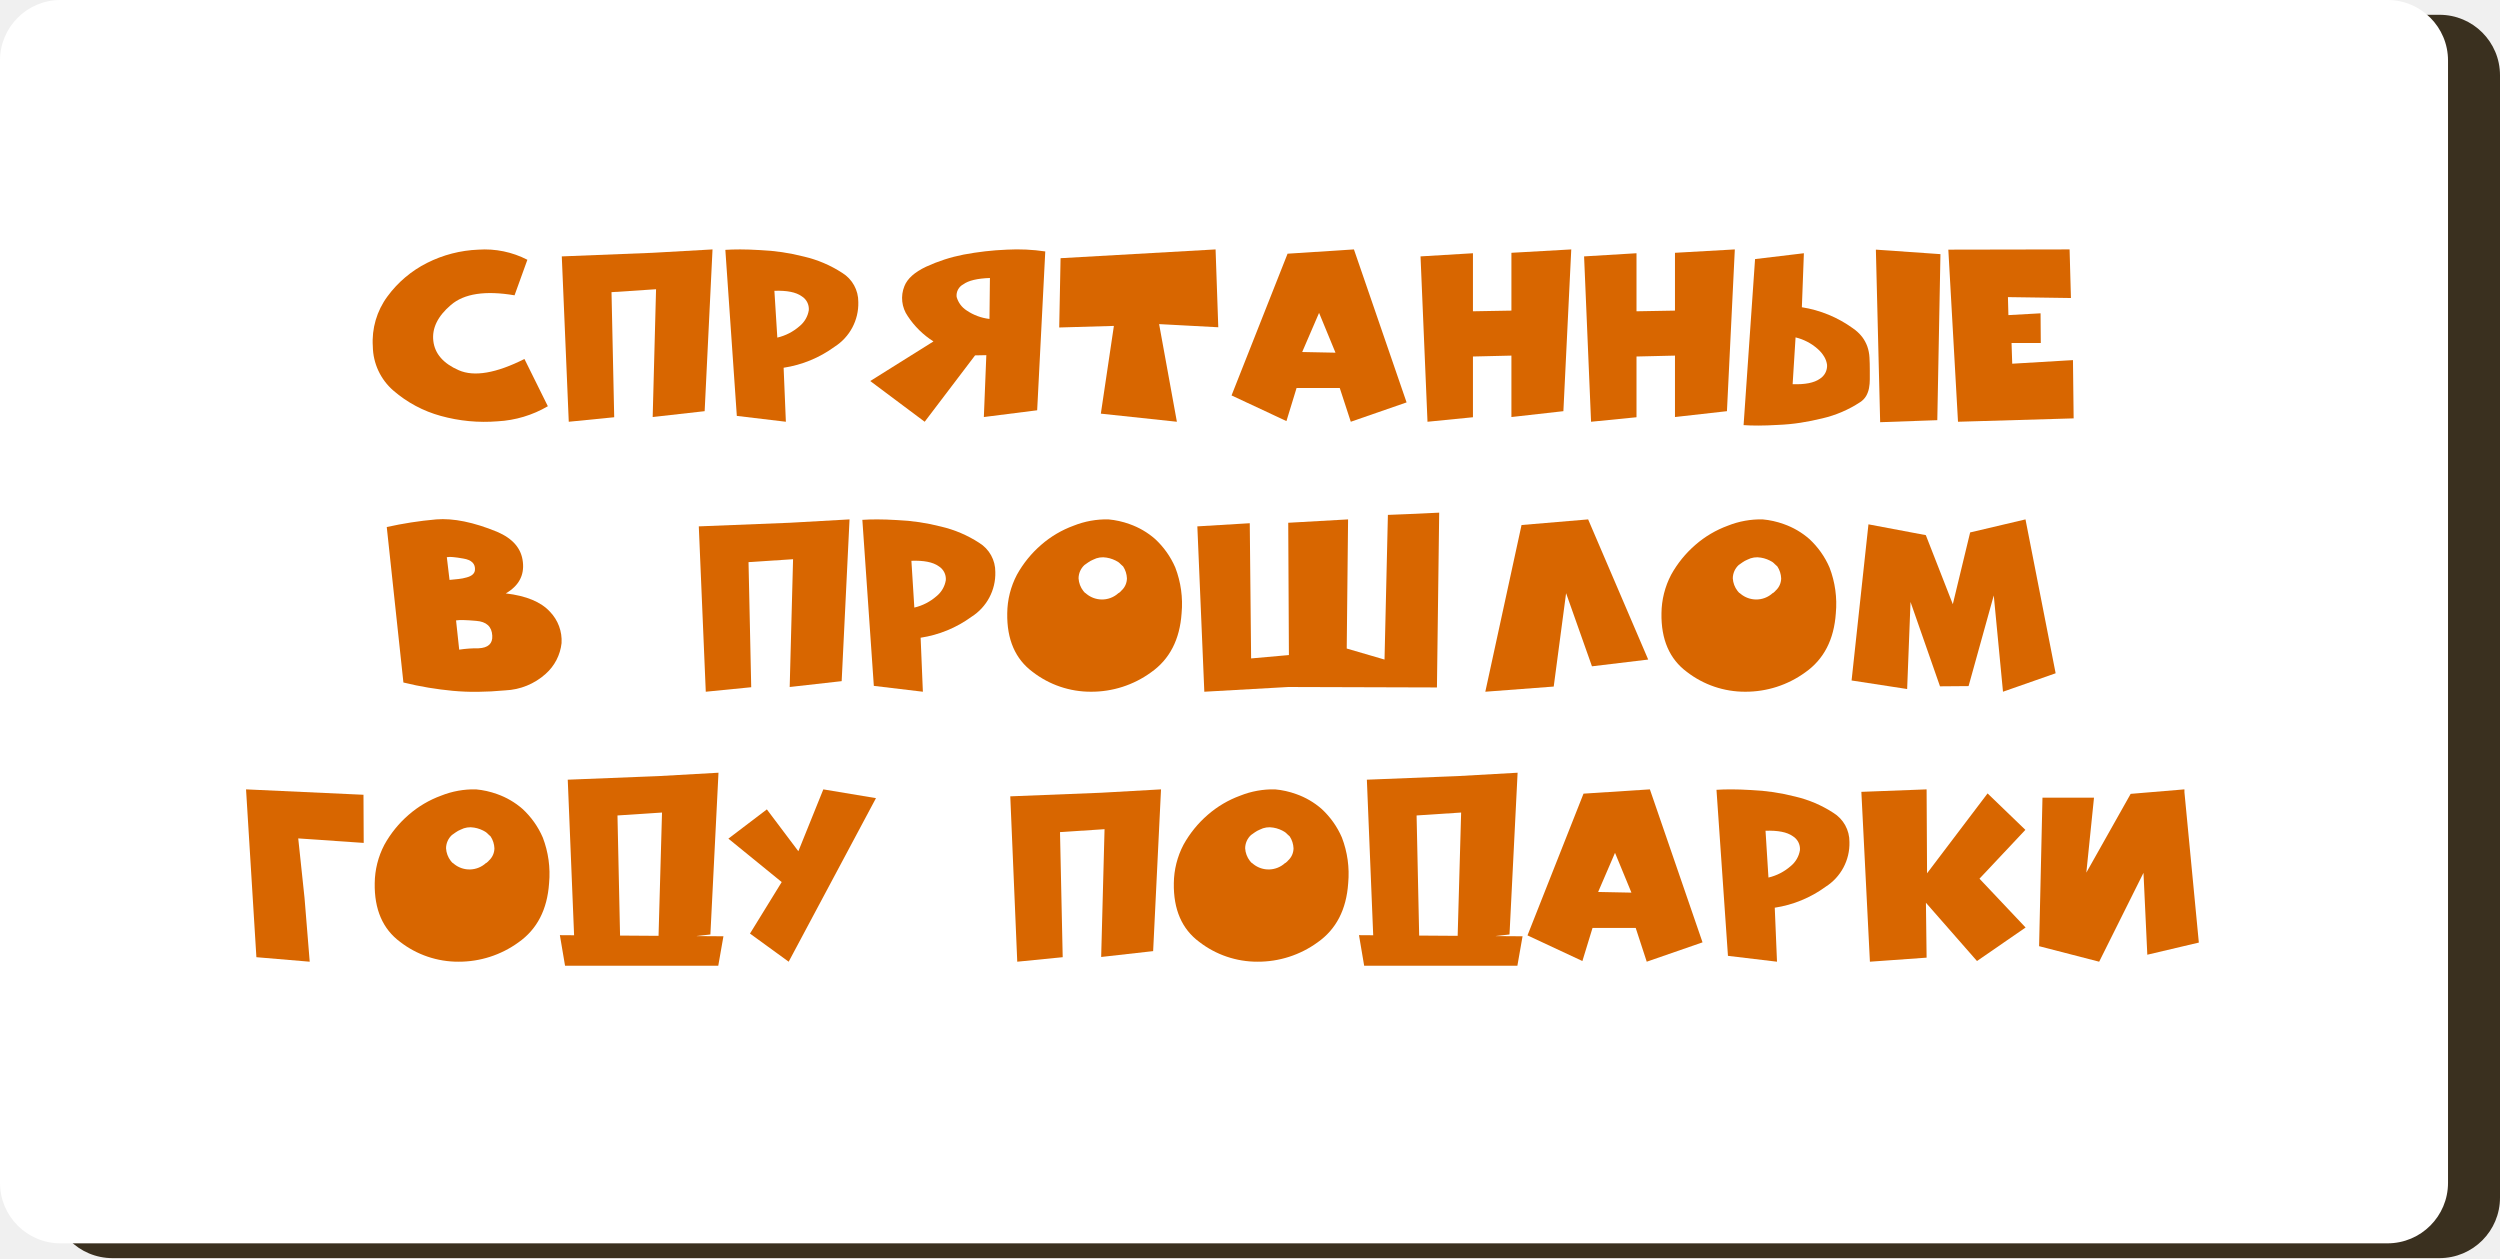
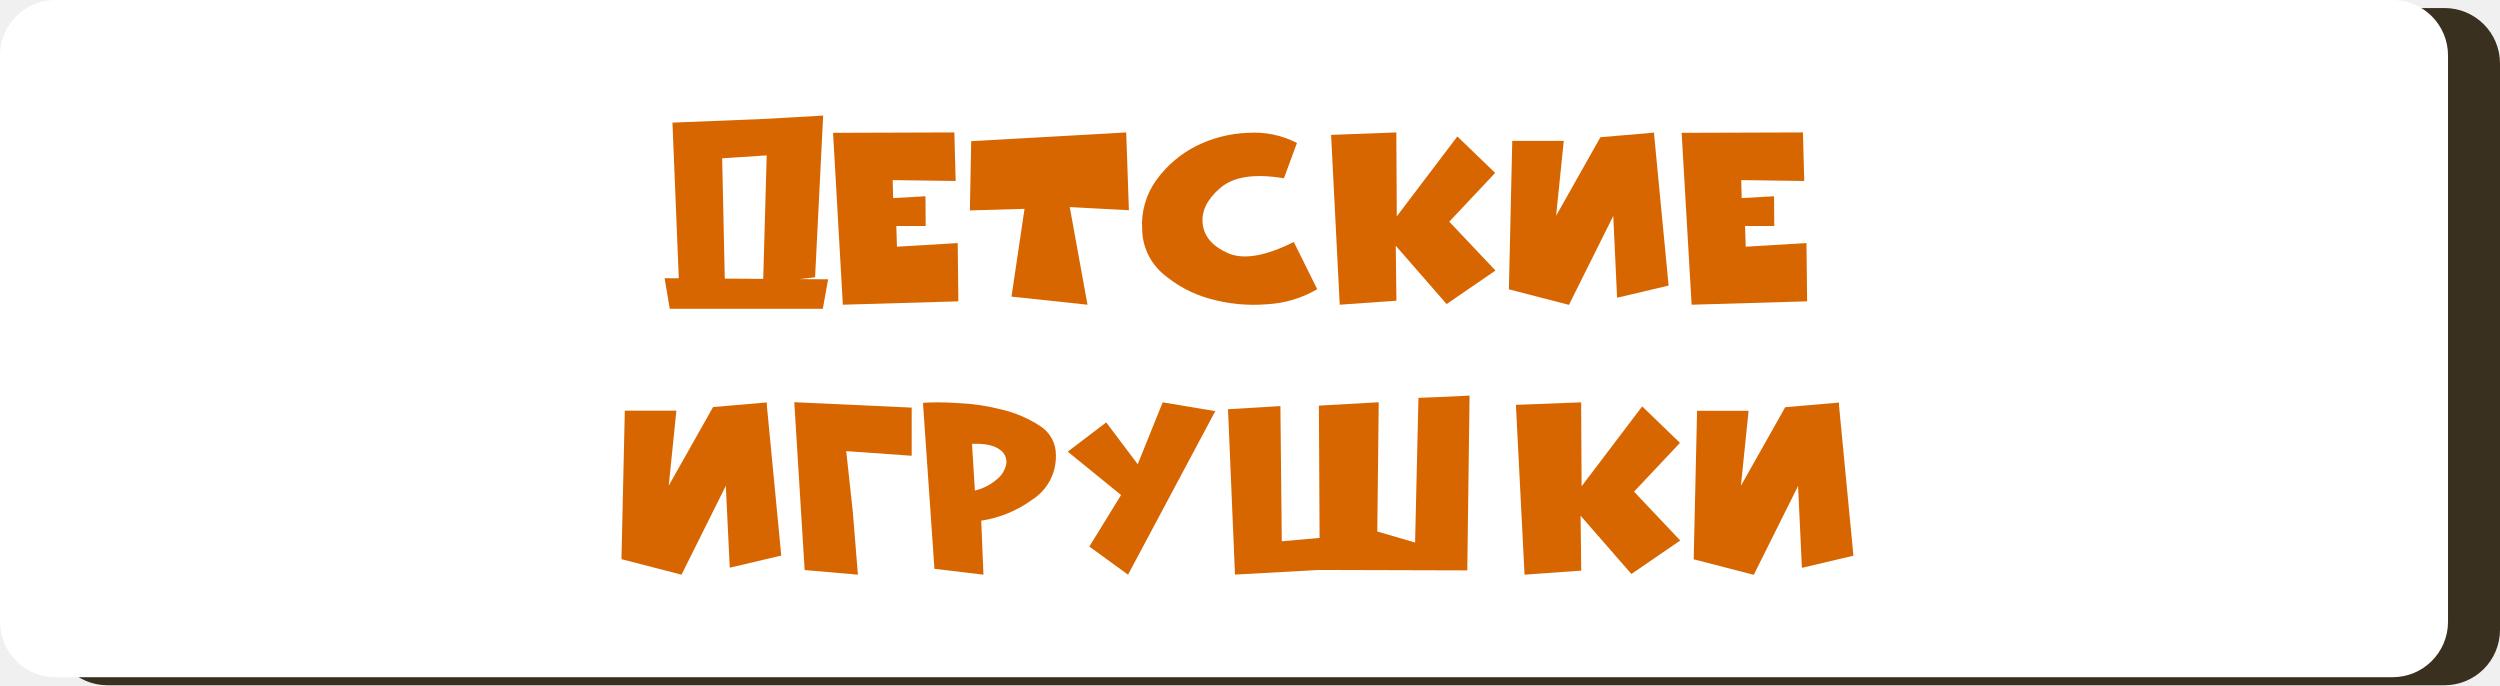
- <svg xmlns="http://www.w3.org/2000/svg" id="cbb5dd28-a66f-446e-afe0-ec9e99349c0a" data-name="не фанерные объекты наведение мышкой" viewBox="0 0 495.867 249.545">
-   <rect x="10.31" y="2.933" width="485.557" height="246.612" rx="12" ry="12" style="fill:#3a301f" />
-   <rect width="485.557" height="246.612" rx="12" ry="12" style="fill:#fff" />
-   <path d="M1355.176,637.802q-8.701-1.474-12.629,1.919-3.927,3.346-3.48,7.14.445,3.792,5.043,5.801,4.595,2.008,13.03-2.231l4.641,9.371a22.03,22.03,0,0,1-9.951,2.99,32.367,32.367,0,0,1-11.29-1.071,24.077,24.077,0,0,1-9.371-4.998,11.805,11.805,0,0,1-4.105-8.791,14.988,14.988,0,0,1,2.9-9.906,22.043,22.043,0,0,1,7.854-6.648,24.767,24.767,0,0,1,10.174-2.633,18.422,18.422,0,0,1,9.729,2.008Z" transform="translate(-1253.117 -579.2276)" style="fill:#d86600" />
-   <path d="M1382.574,629.368l11.87-.669-1.562,32.085-10.308,1.16.669-25.347-8.835.58.535,24.811-9.014.893-1.384-32.798Z" transform="translate(-1253.117 -579.2276)" style="fill:#d86600" />
-   <path d="M1408.545,652.126l.446,10.754-9.728-1.16-2.276-32.933q1.25-.088,2.945-.089,1.696,0,3.927.134a42.322,42.322,0,0,1,8.746,1.294,23.766,23.766,0,0,1,7.542,3.213,6.714,6.714,0,0,1,3.213,5.802,10.177,10.177,0,0,1-4.73,8.88,22.976,22.976,0,0,1-10.085,4.149Zm-1.249-5.936a10.213,10.213,0,0,0,4.418-2.275,5.139,5.139,0,0,0,1.829-3.168,2.976,2.976,0,0,0-1.428-2.767q-1.696-1.206-5.399-1.071Z" transform="translate(-1253.117 -579.2276)" style="fill:#d86600" />
-   <path d="M1448.751,649.672l-2.231.044-9.996,13.164-10.799-8.077,12.54-7.854a16.973,16.973,0,0,1-5.088-4.998,6.277,6.277,0,0,1-.669-5.979q.892-2.231,4.284-3.837a32.71,32.71,0,0,1,7.452-2.41q2.142-.401,4.261-.647,2.12-.245,4.352-.334a37.726,37.726,0,0,1,7.586.356l-1.606,31.505-10.576,1.339Zm.714-15.307q-3.749.135-5.266,1.25a2.506,2.506,0,0,0-1.339,2.499,4.668,4.668,0,0,0,1.964,2.677,10.099,10.099,0,0,0,4.552,1.696Z" transform="translate(-1253.117 -579.2276)" style="fill:#d86600" />
-   <path d="M1463.477,630.439l30.746-1.74.536,15.439-11.736-.624,3.525,19.366-15.083-1.606,2.588-17.403-10.844.312Z" transform="translate(-1253.117 -579.2276)" style="fill:#d86600" />
-   <path d="M1521.666,628.699l10.442,30.344-11.066,3.838-2.188-6.693h-8.567l-2.008,6.56-10.889-5.087,11.111-28.113Zm-3.659,20.482-3.257-7.898-3.348,7.765Z" transform="translate(-1253.117 -579.2276)" style="fill:#d86600" />
-   <path d="M1534.874,630.082l10.397-.625v11.513l7.631-.134V629.368l11.87-.669-1.562,32.085-10.308,1.16V649.761l-7.631.179v12.048l-9.014.893Z" transform="translate(-1253.117 -579.2276)" style="fill:#d86600" />
-   <path d="M1567.315,630.082l10.397-.625v11.513l7.631-.134V629.368l11.87-.669-1.562,32.085-10.308,1.16V649.761l-7.631.179v12.048l-9.014.893Z" transform="translate(-1253.117 -579.2276)" style="fill:#d86600" />
-   <path d="M1610.511,640.167a23.568,23.568,0,0,1,10.085,4.149,8.266,8.266,0,0,1,1.874,1.74,7.157,7.157,0,0,1,1.026,1.896,7.809,7.809,0,0,1,.424,2.165q.067,1.16.067,2.543v1.808a9.393,9.393,0,0,1-.156,1.74,5.001,5.001,0,0,1-.559,1.539,3.692,3.692,0,0,1-1.204,1.25,23.244,23.244,0,0,1-7.497,3.213q-2.187.535-4.351.87a39.059,39.059,0,0,1-4.396.424q-2.232.133-3.949.134-1.718,0-2.923-.089l2.275-32.933,9.684-1.16-.401,10.754Zm-1.83,15.261q3.703.135,5.399-1.07a3.04,3.04,0,0,0,1.429-2.768,4.283,4.283,0,0,0-.536-1.562,6.406,6.406,0,0,0-1.339-1.606,10.207,10.207,0,0,0-4.373-2.275Zm17.359,7.542,11.334-.402.625-32.932-12.808-.893Z" transform="translate(-1253.117 -579.2276)" style="fill:#d86600" />
-   <path d="M1663.613,628.699l.268,9.639-12.495-.179.09,3.57,6.381-.357.045,5.891h-5.801l.134,4.105,12.048-.714.134,11.558-22.937.669-1.919-34.137Z" transform="translate(-1253.117 -579.2276)" style="fill:#d86600" />
-   <path d="M1329.829,683.765q2.41-.536,4.842-.915,2.432-.379,4.976-.603,5.087-.401,12.049,2.454,4.729,2.008,5.132,6.024.445,3.973-3.392,6.203,6.067.713,8.746,3.614a8.26,8.26,0,0,1,2.32,6.247,9.54,9.54,0,0,1-3.168,6.113,12.8,12.8,0,0,1-7.988,3.258q-2.9.268-5.488.29a47.918,47.918,0,0,1-4.953-.201q-2.366-.223-4.797-.624-2.433-.401-4.976-1.026Zm12.45,10.486q.938-.089,1.785-.179a8.999,8.999,0,0,0,1.606-.312q1.516-.401,1.651-1.428.177-1.917-2.32-2.32-1.251-.223-2.053-.29a4.323,4.323,0,0,0-1.205.022Zm1.919,13.833a23.327,23.327,0,0,1,3.838-.268q2.855-.133,2.722-2.499-.133-2.722-3.213-2.945-1.518-.133-2.499-.156a7.928,7.928,0,0,0-1.473.067Z" transform="translate(-1253.117 -579.2276)" style="fill:#d86600" />
-   <path d="M1409.75,682.916l11.87-.669-1.562,32.085L1409.75,715.493l.669-25.347-8.835.58.535,24.811-9.014.893-1.384-32.798Z" transform="translate(-1253.117 -579.2276)" style="fill:#d86600" />
-   <path d="M1435.72,705.675l.446,10.754-9.728-1.16-2.276-32.933q1.25-.088,2.945-.089,1.696,0,3.927.134a42.322,42.322,0,0,1,8.746,1.294,23.766,23.766,0,0,1,7.542,3.213,6.714,6.714,0,0,1,3.213,5.802,10.177,10.177,0,0,1-4.73,8.88,22.976,22.976,0,0,1-10.085,4.149Zm-1.249-5.936a10.213,10.213,0,0,0,4.418-2.275,5.139,5.139,0,0,0,1.829-3.168,2.976,2.976,0,0,0-1.428-2.767q-1.696-1.206-5.399-1.071Z" transform="translate(-1253.117 -579.2276)" style="fill:#d86600" />
-   <path d="M1487.484,700.856q-.536,7.854-6.069,11.735a20.082,20.082,0,0,1-11.914,3.838,18.779,18.779,0,0,1-11.558-3.927q-5.177-3.836-5.043-11.646a16.761,16.761,0,0,1,1.919-7.631,21.783,21.783,0,0,1,4.819-5.935,20.521,20.521,0,0,1,6.426-3.794,17.545,17.545,0,0,1,6.917-1.249,16.742,16.742,0,0,1,4.194.938,15.443,15.443,0,0,1,5.043,2.944,16.729,16.729,0,0,1,4.016,5.668A20.105,20.105,0,0,1,1487.484,700.856Zm-12.539-3.972a.73.73,0,0,0,.312-.224,1.14,1.14,0,0,0,.269-.268,3.314,3.314,0,0,0,1.115-2.454,4.645,4.645,0,0,0-.759-2.365c-.06-.059-.134-.126-.223-.2-.09-.074-.179-.156-.269-.246-.06-.059-.126-.126-.2-.2a1.68,1.68,0,0,0-.245-.201,6.11,6.11,0,0,0-2.321-.893,4.115,4.115,0,0,0-2.677.401,4.84,4.84,0,0,0-.982.536,8.564,8.564,0,0,0-.758.535,3.628,3.628,0,0,0-1.16,2.633,4.516,4.516,0,0,0,.937,2.499,1.704,1.704,0,0,1,.156.179,1.704,1.704,0,0,0,.156.179,1.161,1.161,0,0,1,.179.111,1.794,1.794,0,0,1,.179.156,4.861,4.861,0,0,0,2.9,1.07,4.806,4.806,0,0,0,3.436-1.294Z" transform="translate(-1253.117 -579.2276)" style="fill:#d86600" />
-   <path d="M1508.635,715.493l-16.645.937-1.384-32.798,10.397-.625.268,26.818,7.497-.669-.134-26.239,11.87-.669-.268,25.614,7.496,2.187.67-28.693,5.533-.223,4.641-.224-.446,34.673Z" transform="translate(-1253.117 -579.2276)" style="fill:#d86600" />
-   <path d="M1547.725,716.429l7.185-33.066,13.209-1.115,11.914,27.801-11.155,1.339-5.132-14.503-2.454,18.519Z" transform="translate(-1253.117 -579.2276)" style="fill:#d86600" />
-   <path d="M1617.249,700.856q-.536,7.854-6.069,11.735a20.082,20.082,0,0,1-11.914,3.838,18.779,18.779,0,0,1-11.558-3.927q-5.177-3.836-5.043-11.646a16.761,16.761,0,0,1,1.919-7.631,21.783,21.783,0,0,1,4.819-5.935,20.521,20.521,0,0,1,6.426-3.794,17.545,17.545,0,0,1,6.917-1.249,16.742,16.742,0,0,1,4.194.938,15.443,15.443,0,0,1,5.043,2.944,16.729,16.729,0,0,1,4.016,5.668A20.105,20.105,0,0,1,1617.249,700.856ZM1604.71,696.884a.73.73,0,0,0,.312-.224,1.14,1.14,0,0,0,.269-.268,3.314,3.314,0,0,0,1.115-2.454,4.645,4.645,0,0,0-.759-2.365c-.06-.059-.134-.126-.223-.2-.09-.074-.179-.156-.269-.246-.06-.059-.126-.126-.2-.2a1.68,1.68,0,0,0-.245-.201,6.11,6.11,0,0,0-2.321-.893,4.115,4.115,0,0,0-2.677.401,4.84,4.84,0,0,0-.982.536,8.564,8.564,0,0,0-.758.535,3.628,3.628,0,0,0-1.16,2.633,4.516,4.516,0,0,0,.937,2.499,1.704,1.704,0,0,1,.156.179,1.704,1.704,0,0,0,.156.179,1.161,1.161,0,0,1,.179.111,1.794,1.794,0,0,1,.179.156,4.861,4.861,0,0,0,2.9,1.07,4.806,4.806,0,0,0,3.436-1.294Z" transform="translate(-1253.117 -579.2276)" style="fill:#d86600" />
-   <path d="M1635.098,685.371l5.354,13.699,3.436-14.235,10.978-2.588,5.979,30.522-10.441,3.659-1.83-19.099-4.997,17.983-5.668.045-5.846-16.734-.669,17.27-11.022-1.695,3.347-30.97Z" transform="translate(-1253.117 -579.2276)" style="fill:#d86600" />
-   <path d="M1313.521,757.349l1.026,12.629-10.576-.893-2.053-33.289,23.294,1.07.045,9.55-12.986-.893Z" transform="translate(-1253.117 -579.2276)" style="fill:#d86600" />
-   <path d="M1362.026,754.404q-.536,7.854-6.069,11.736a20.095,20.095,0,0,1-11.914,3.838,18.779,18.779,0,0,1-11.558-3.927q-5.177-3.838-5.043-11.647a16.764,16.764,0,0,1,1.919-7.631,21.783,21.783,0,0,1,4.819-5.935,20.519,20.519,0,0,1,6.426-3.793,17.51,17.51,0,0,1,6.917-1.249,16.777,16.777,0,0,1,4.194.937,15.446,15.446,0,0,1,5.043,2.945,16.715,16.715,0,0,1,4.016,5.667A20.107,20.107,0,0,1,1362.026,754.404ZM1349.487,750.432a.739.739,0,0,0,.312-.223,1.158,1.158,0,0,0,.269-.268,3.316,3.316,0,0,0,1.115-2.454,4.642,4.642,0,0,0-.759-2.365c-.06-.06-.134-.126-.223-.201-.09-.074-.179-.156-.269-.245-.06-.06-.126-.126-.2-.201a1.673,1.673,0,0,0-.245-.2,6.094,6.094,0,0,0-2.321-.893,4.115,4.115,0,0,0-2.677.401,4.843,4.843,0,0,0-.982.535,8.466,8.466,0,0,0-.758.536,3.625,3.625,0,0,0-1.16,2.633,4.516,4.516,0,0,0,.937,2.498,1.928,1.928,0,0,1,.156.179,1.611,1.611,0,0,0,.156.179,1.334,1.334,0,0,1,.179.111,2.085,2.085,0,0,1,.179.156,4.84,4.84,0,0,0,6.336-.223Z" transform="translate(-1253.117 -579.2276)" style="fill:#d86600" />
-   <path d="M1365.193,770.781l-1.026-6.068,32.441.223-1.026,5.846Zm18.519-37.617,11.915-.67-1.606,32.085-10.309,1.16.714-25.347-8.835.58.535,24.855-9.059.893-1.339-32.843Z" transform="translate(-1253.117 -579.2276)" style="fill:#d86600" />
-   <path d="M1397.59,745.569l7.631-5.802,6.247,8.301,4.953-12.271,10.442,1.74-17.314,32.441-7.675-5.578,6.292-10.219Z" transform="translate(-1253.117 -579.2276)" style="fill:#d86600" />
-   <path d="M1471.531,736.465l11.87-.669-1.562,32.084-10.308,1.16.669-25.346-8.835.58.535,24.811-9.014.893-1.384-32.799Z" transform="translate(-1253.117 -579.2276)" style="fill:#d86600" />
-   <path d="M1520.527,754.404q-.536,7.854-6.069,11.736a20.095,20.095,0,0,1-11.914,3.838,18.779,18.779,0,0,1-11.558-3.927q-5.177-3.838-5.043-11.647a16.764,16.764,0,0,1,1.919-7.631,21.783,21.783,0,0,1,4.819-5.935,20.519,20.519,0,0,1,6.426-3.793,17.51,17.51,0,0,1,6.917-1.249,16.777,16.777,0,0,1,4.194.937,15.446,15.446,0,0,1,5.043,2.945,16.715,16.715,0,0,1,4.016,5.667A20.107,20.107,0,0,1,1520.527,754.404Zm-12.539-3.972a.739.739,0,0,0,.312-.223,1.158,1.158,0,0,0,.269-.268,3.316,3.316,0,0,0,1.115-2.454,4.642,4.642,0,0,0-.759-2.365c-.06-.06-.134-.126-.223-.201-.09-.074-.179-.156-.269-.245-.06-.06-.126-.126-.2-.201a1.674,1.674,0,0,0-.245-.2,6.094,6.094,0,0,0-2.321-.893,4.115,4.115,0,0,0-2.677.401,4.843,4.843,0,0,0-.982.535,8.464,8.464,0,0,0-.758.536,3.625,3.625,0,0,0-1.16,2.633,4.516,4.516,0,0,0,.937,2.498,1.928,1.928,0,0,1,.156.179,1.611,1.611,0,0,0,.156.179,1.334,1.334,0,0,1,.179.111,2.088,2.088,0,0,1,.179.156,4.84,4.84,0,0,0,6.336-.223Z" transform="translate(-1253.117 -579.2276)" style="fill:#d86600" />
-   <path d="M1523.695,770.781l-1.026-6.068,32.441.223-1.026,5.846Zm18.519-37.617,11.915-.67-1.606,32.085-10.309,1.16.714-25.347-8.835.58.535,24.855-9.059.893-1.339-32.843Z" transform="translate(-1253.117 -579.2276)" style="fill:#d86600" />
-   <path d="M1580.366,735.796,1590.809,766.14l-11.066,3.838-2.188-6.693h-8.567l-2.008,6.56-10.889-5.088,11.111-28.112ZM1576.707,756.278l-3.257-7.898-3.348,7.765Z" transform="translate(-1253.117 -579.2276)" style="fill:#d86600" />
-   <path d="M1605.133,759.223l.446,10.755-9.728-1.16-2.276-32.933q1.25-.089,2.945-.089,1.696,0,3.927.134a42.323,42.323,0,0,1,8.746,1.294,23.766,23.766,0,0,1,7.542,3.213,6.714,6.714,0,0,1,3.213,5.801,10.176,10.176,0,0,1-4.73,8.88,22.977,22.977,0,0,1-10.085,4.15Zm-1.249-5.935a10.214,10.214,0,0,0,4.418-2.276,5.134,5.134,0,0,0,1.829-3.168,2.976,2.976,0,0,0-1.428-2.767q-1.696-1.204-5.399-1.071Z" transform="translate(-1253.117 -579.2276)" style="fill:#d86600" />
-   <path d="M1647.347,736.599l7.497,7.229-9.104,9.683,9.147,9.684-9.639,6.649-10.129-11.558.134,10.888-11.245.804-1.696-33.691,12.941-.49.089,16.645Z" transform="translate(-1253.117 -579.2276)" style="fill:#d86600" />
-   <path d="M1686.393,736.376l2.856,29.809-10.22,2.409-.758-16.243-8.791,17.627-11.915-3.079.67-29.452h10.219l-1.518,14.86,8.791-15.619,10.665-.892Z" transform="translate(-1253.117 -579.2276)" style="fill:#d86600" />
+ <svg xmlns="http://www.w3.org/2000/svg" id="Слой_1" data-name="Слой 1" viewBox="0 0 541.08 148.31">
+   <rect x="11.25" y="1.74" width="529.83" height="146.57" rx="12" ry="12" style="fill:#3a301f" />
+   <rect width="529.83" height="146.57" rx="12" ry="12" style="fill:#fff" />
+   <path d="M208.87,320.08l-1.12-6.62,35.39.24L242,320.08ZM229.07,279l13-.73-1.75,35-11.25,1.27.78-27.66-9.64.63.59,27.12-9.89,1-1.46-35.84Z" transform="translate(-63.91 -253.25)" style="fill:#d86600" />
+   <path d="M270.46,281.91l.29,10.51-13.63-.19.09,3.89,7-.39.05,6.43H257.9l.14,4.48,13.15-.78.14,12.61-25,.73L244.21,282Z" transform="translate(-63.91 -253.25)" style="fill:#d86600" />
+   <path d="M274.11,283.8l33.55-1.89.58,16.84-12.8-.68,3.84,21.13-16.45-1.75,2.82-19-11.83.34Z" transform="translate(-63.91 -253.25)" style="fill:#d86600" />
+   <path d="M341.79,291.84q-9.5-1.6-13.78,2.09t-3.8,7.79q.5,4.14,5.5,6.33t14.22-2.43L349,315.84a24,24,0,0,1-10.86,3.26,35.05,35.05,0,0,1-12.32-1.17,26.25,26.25,0,0,1-10.23-5.45,12.9,12.9,0,0,1-4.48-9.59,16.38,16.38,0,0,1,3.17-10.81,24,24,0,0,1,8.57-7.25A27.08,27.08,0,0,1,334,282a20.17,20.17,0,0,1,10.61,2.19Z" transform="translate(-63.91 -253.25)" style="fill:#d86600" />
+   <path d="M379.33,282.78l8.18,7.89-9.93,10.56,10,10.57L377,319.06,366,306.44l.14,11.89-12.27.87L352,282.44l14.12-.53.1,18.16Z" transform="translate(-63.91 -253.25)" style="fill:#d86600" />
+   <path d="M421.93,282.54l3.12,32.52-11.15,2.63L413.07,300l-9.59,19.23-13-3.36.73-32.13h11.15l-1.66,16.21,9.59-17,11.64-1Z" transform="translate(-63.91 -253.25)" style="fill:#d86600" />
+   <path d="M454.12,281.91l.29,10.51-13.64-.19.1,3.89,7-.39.05,6.43h-6.33l.15,4.48,13.15-.78.14,12.61-25,.73L427.87,282Z" transform="translate(-63.91 -253.25)" style="fill:#d86600" />
+   <path d="M229.88,341,233,373.49l-11.15,2.63L221,358.4l-9.59,19.23-13-3.36.73-32.14H210.3l-1.65,16.22,9.59-17,11.64-1Z" transform="translate(-63.91 -253.25)" style="fill:#d86600" />
+   <path d="M248.47,363.85l1.12,13.78-11.53-1-2.24-36.33,25.41,1.17,0,10.42-14.17-1Z" transform="translate(-63.91 -253.25)" style="fill:#d86600" />
+   <path d="M276.28,365.9l.48,11.73-10.61-1.27-2.48-35.93c.9-.06,2-.1,3.21-.1s2.66.05,4.28.15a46.3,46.3,0,0,1,9.55,1.41,25.94,25.94,0,0,1,8.23,3.51,7.33,7.33,0,0,1,3.5,6.33,11.09,11.09,0,0,1-5.16,9.69,25.1,25.1,0,0,1-11,4.52Zm-1.37-6.48a11.2,11.2,0,0,0,4.82-2.48,5.6,5.6,0,0,0,2-3.46,3.24,3.24,0,0,0-1.56-3c-1.23-.88-3.2-1.27-5.89-1.17Z" transform="translate(-63.91 -253.25)" style="fill:#d86600" />
+   <path d="M295,351l8.33-6.33,6.82,9.05,5.4-13.39,11.39,1.9-18.89,35.4-8.37-6.09,6.86-11.15Z" transform="translate(-63.91 -253.25)" style="fill:#d86600" />
+   <path d="M349.36,376.61l-18.16,1-1.51-35.79,11.34-.68.3,29.26,8.18-.73-.15-28.63,12.95-.73L362,368.28l8.18,2.39.73-31.31,6-.24,5.06-.25-.49,37.83Z" transform="translate(-63.91 -253.25)" style="fill:#d86600" />
+   <path d="M419.33,341.21l8.18,7.89-9.94,10.56,10,10.57L417,377.48,406,364.87l.14,11.88-12.27.88L392,340.87l14.12-.54.1,18.16Z" transform="translate(-63.91 -253.25)" style="fill:#d86600" />
+   <path d="M461.93,341l3.12,32.52-11.15,2.63-.83-17.72-9.59,19.23-13-3.36.73-32.14h11.15l-1.66,16.22,9.59-17,11.64-1Z" transform="translate(-63.91 -253.25)" style="fill:#d86600" />
</svg>
